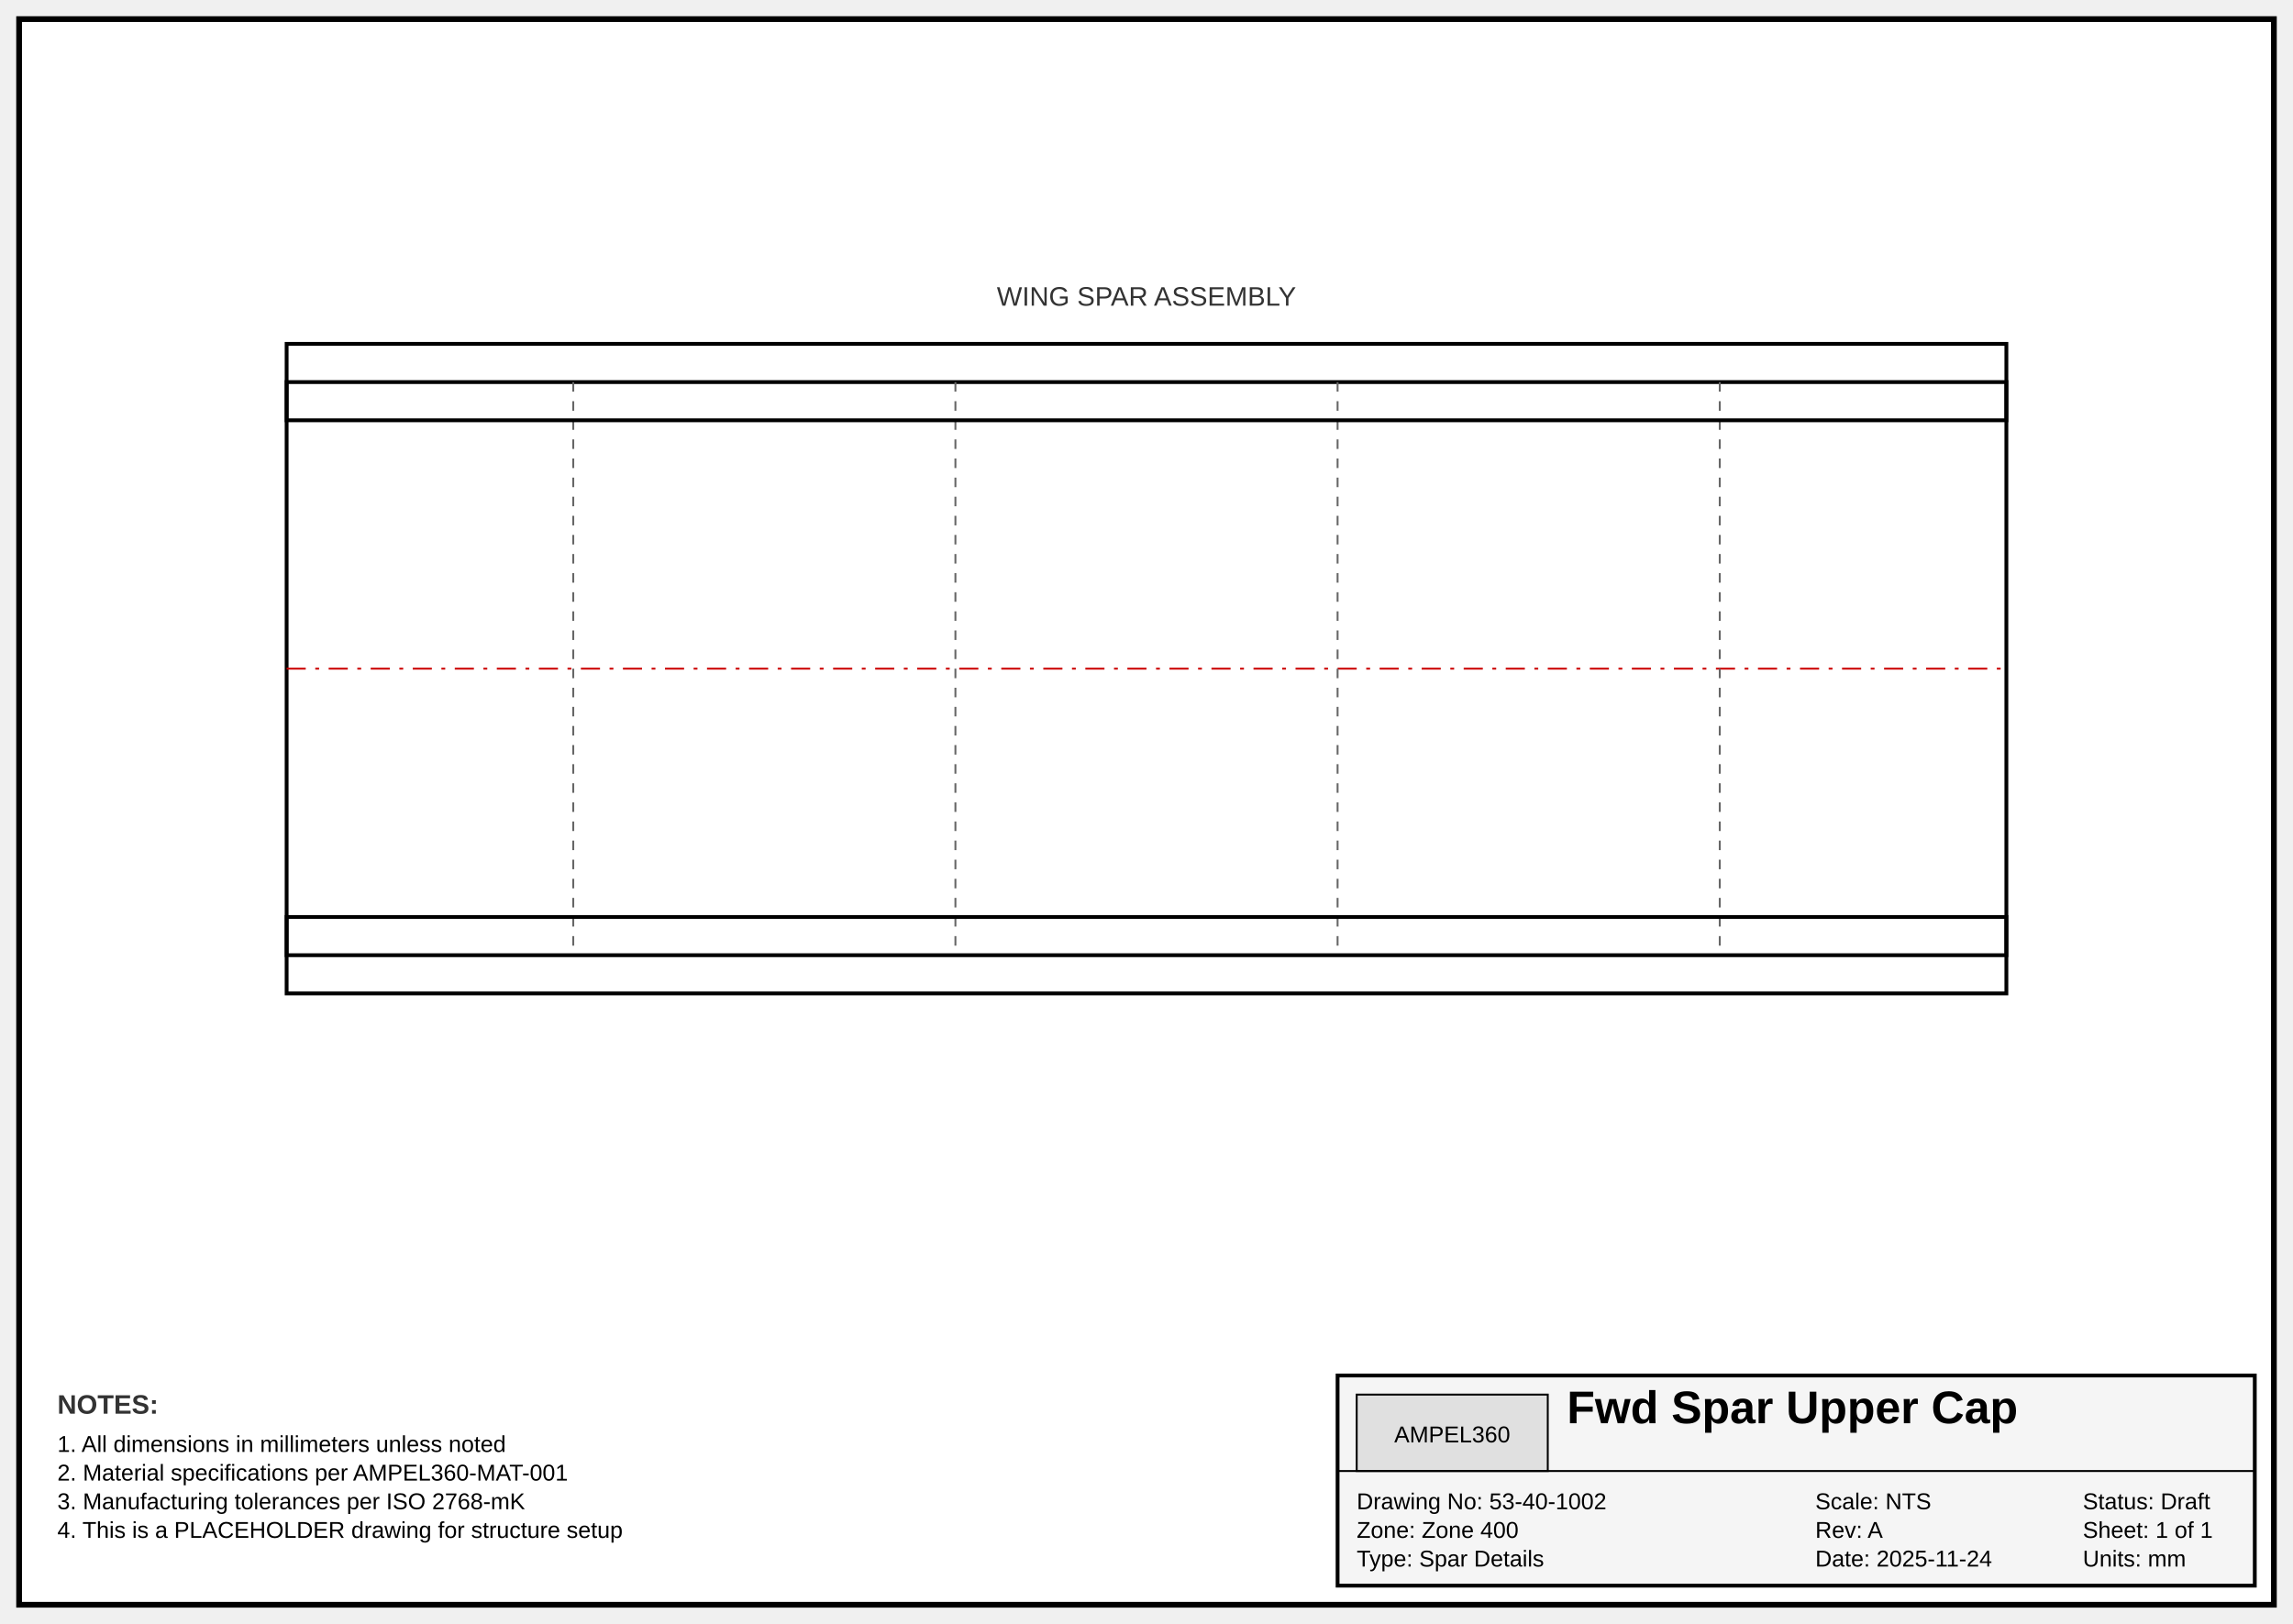
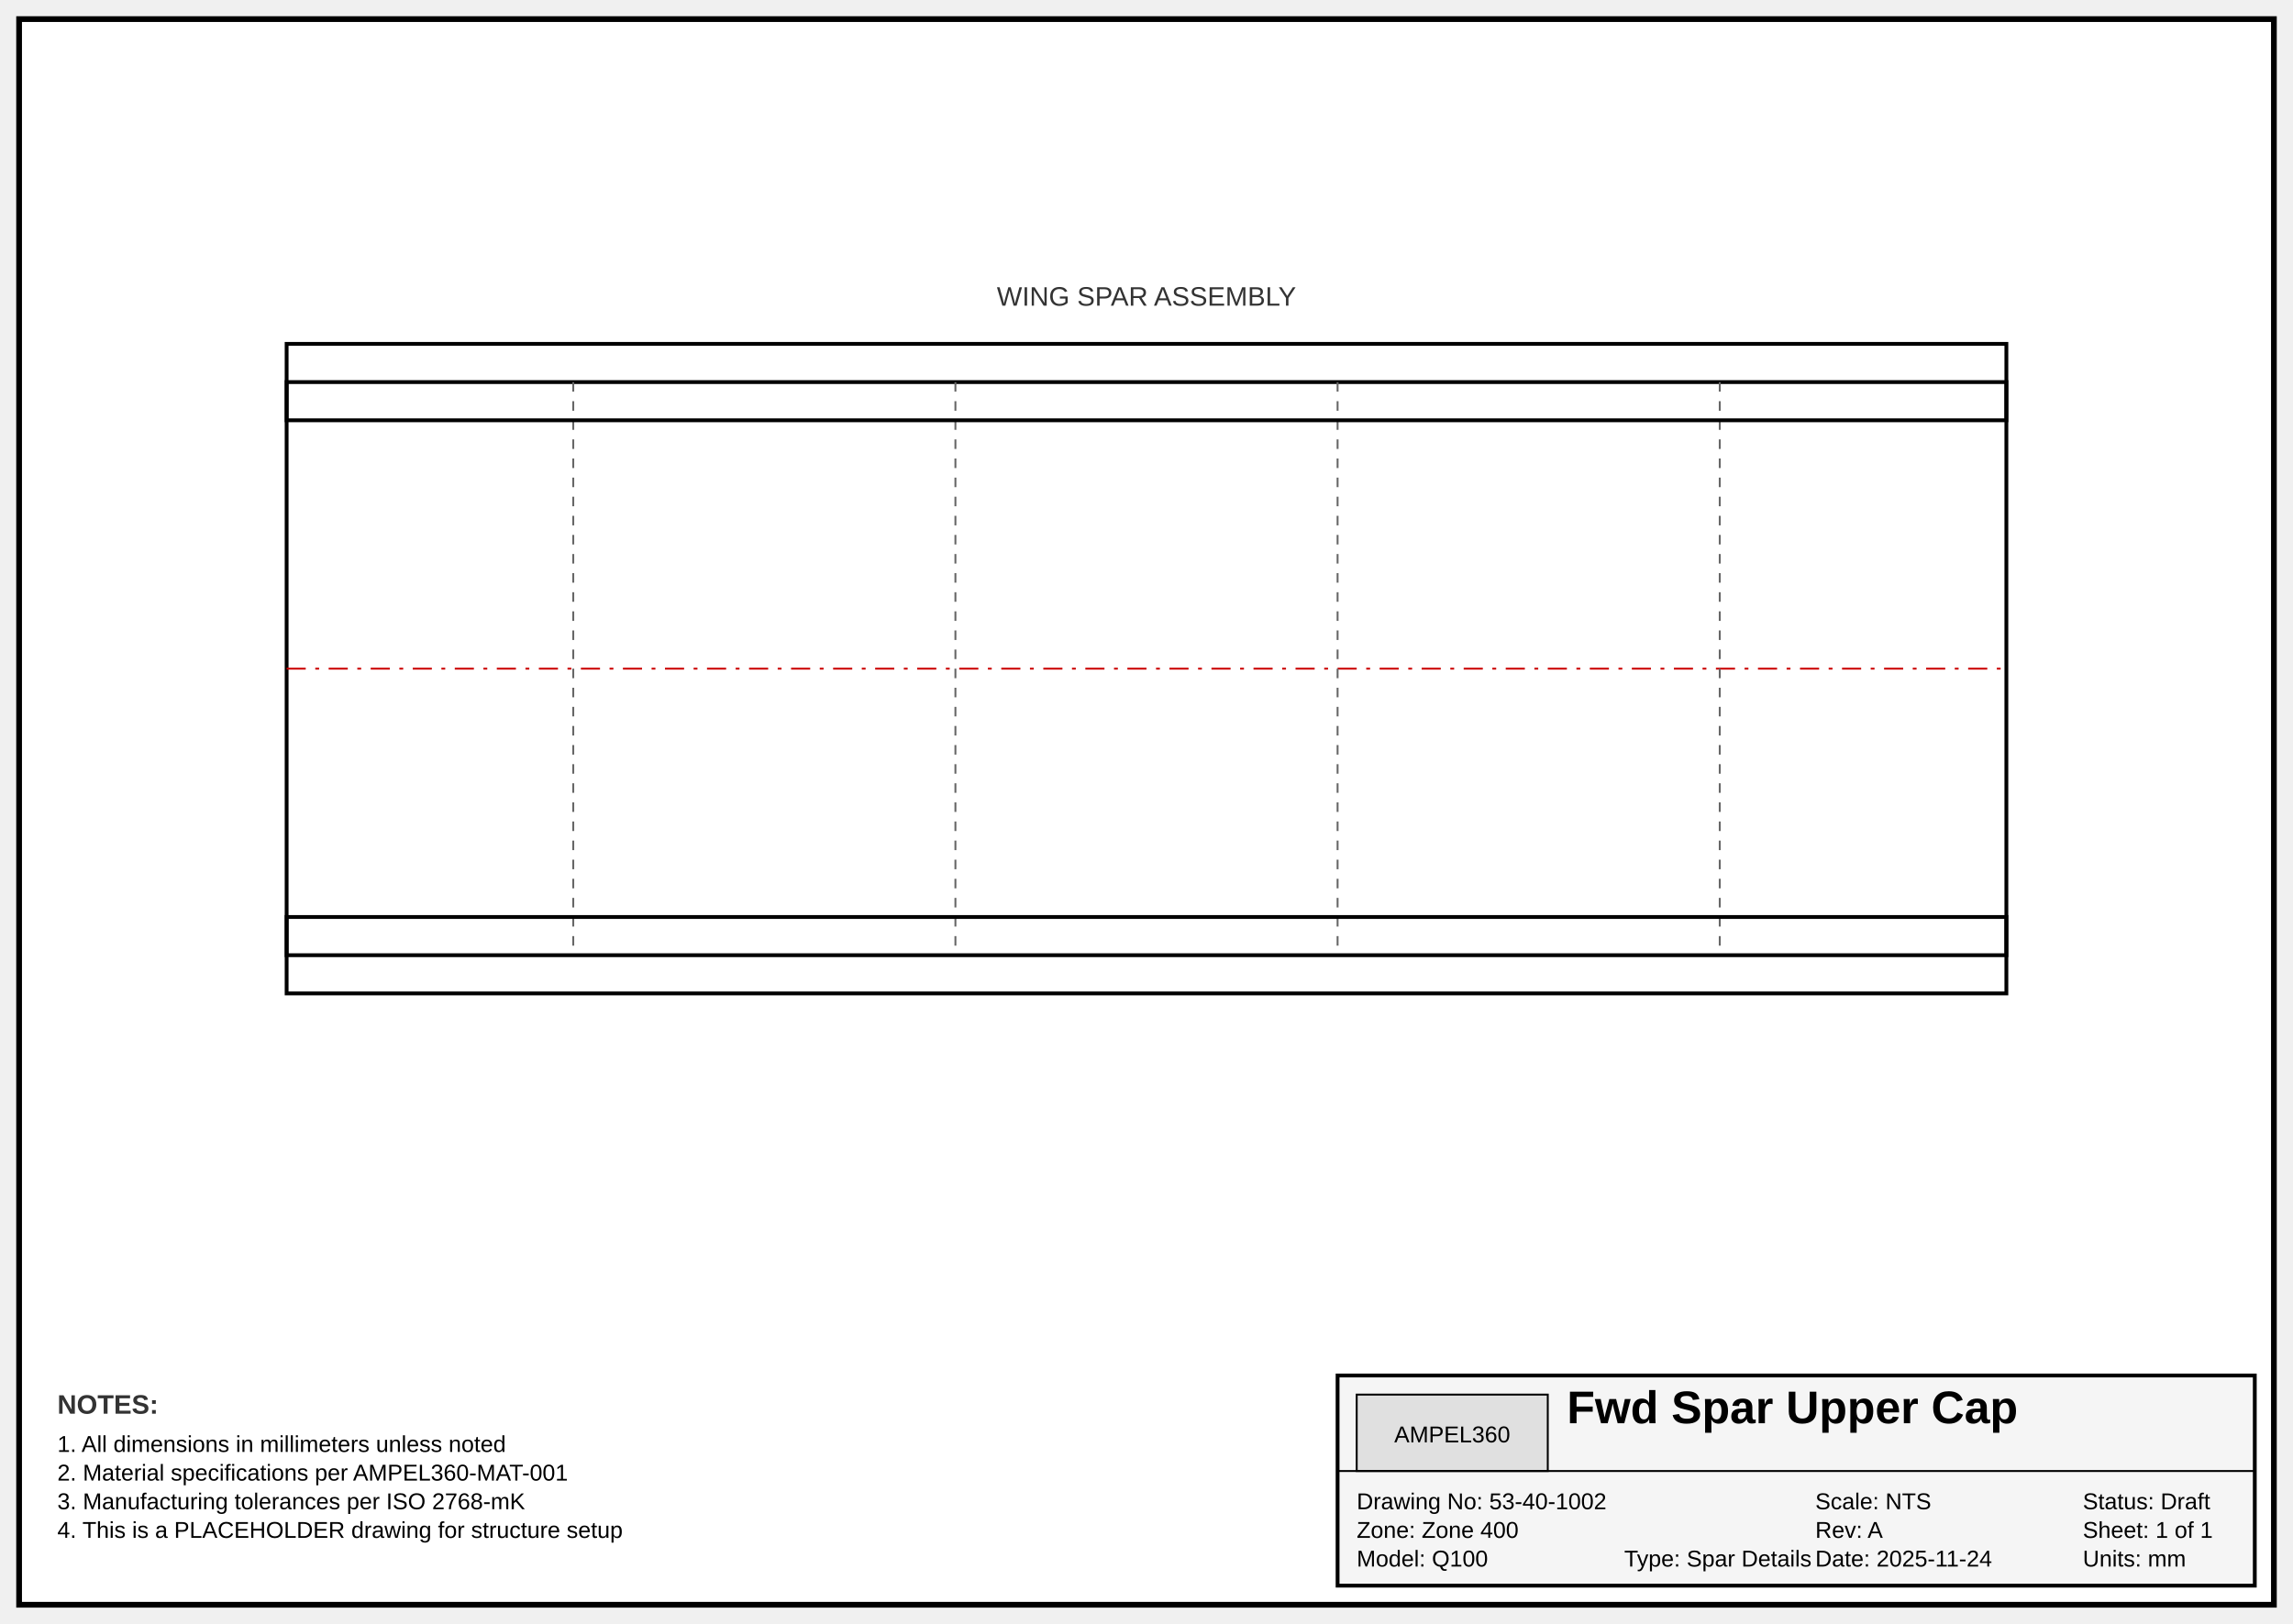
<svg xmlns="http://www.w3.org/2000/svg" viewBox="0 0 1200 850" width="1200" height="850">
  <defs>
    <style>
      .title-text { font-family: Arial, sans-serif; font-size: 24px; font-weight: bold; fill: #000; }
      .subtitle-text { font-family: Arial, sans-serif; font-size: 14px; fill: #333; }
      .label-text { font-family: Arial, sans-serif; font-size: 12px; fill: #000; }
      .dimension-text { font-family: Arial, sans-serif; font-size: 10px; fill: #0066cc; }
      .drawing-line { stroke: #000; stroke-width: 2; fill: none; }
      .dimension-line { stroke: #0066cc; stroke-width: 1; fill: none; }
      .dashed-line { stroke: #666; stroke-width: 1; stroke-dasharray: 5,5; fill: none; }
      .hidden-line { stroke: #999; stroke-width: 1; stroke-dasharray: 3,3; fill: none; }
      .center-line { stroke: #cc0000; stroke-width: 1; stroke-dasharray: 10,5,2,5; fill: none; }
    </style>
    <marker id="arrow" viewBox="0 0 10 10" refX="5" refY="5" markerWidth="6" markerHeight="6" orient="auto-start-reverse">
      <path d="M 0 0 L 10 5 L 0 10 z" fill="#0066cc" />
    </marker>
  </defs>
  <rect x="10" y="10" width="1180" height="830" fill="#ffffff" stroke="#000" stroke-width="3" />
  <g id="title-block">
    <rect x="700" y="720" width="480" height="110" fill="#f5f5f5" stroke="#000" stroke-width="2" />
    <rect x="710" y="730" width="100" height="40" fill="#e0e0e0" stroke="#000" stroke-width="1" />
    <text x="760" y="755" class="label-text" text-anchor="middle">AMPEL360</text>
    <text x="820" y="745" class="title-text">Fwd Spar Upper Cap</text>
    <line x1="700" y1="770" x2="1180" y2="770" stroke="#000" stroke-width="1" />
    <text x="710" y="790" class="label-text">Drawing No: 53-40-1002</text>
    <text x="710" y="805" class="label-text">Zone: Zone 400</text>
-     <text x="710" y="820" class="label-text">Type: Spar Details</text>
+     <text x="710" y="820" class="label-text">Model: Q100</text>
+     <text x="850" y="820" class="label-text">Type: Spar Details</text>
    <text x="950" y="790" class="label-text">Scale: NTS</text>
    <text x="950" y="805" class="label-text">Rev: A</text>
    <text x="950" y="820" class="label-text">Date: 2025-11-24</text>
    <text x="1090" y="790" class="label-text">Status: Draft</text>
    <text x="1090" y="805" class="label-text">Sheet: 1 of 1</text>
    <text x="1090" y="820" class="label-text">Units: mm</text>
  </g>
  <g id="main-drawing">
    <rect x="150" y="200" width="900" height="300" class="drawing-line" />
    <line x1="150" y1="350" x2="1050" y2="350" class="center-line" />
    <line x1="300" y1="200" x2="300" y2="500" class="dashed-line" />
    <line x1="500" y1="200" x2="500" y2="500" class="dashed-line" />
    <line x1="700" y1="200" x2="700" y2="500" class="dashed-line" />
    <line x1="900" y1="200" x2="900" y2="500" class="dashed-line" />
    <rect x="150" y="180" width="900" height="40" class="drawing-line" />
    <rect x="150" y="480" width="900" height="40" class="drawing-line" />
    <text x="600" y="160" class="subtitle-text" text-anchor="middle">WING SPAR ASSEMBLY</text>
  </g>
  <g id="notes">
    <text x="30" y="740" class="subtitle-text" font-weight="bold">NOTES:</text>
    <text x="30" y="760" class="label-text">1. All dimensions in millimeters unless noted</text>
    <text x="30" y="775" class="label-text">2. Material specifications per AMPEL360-MAT-001</text>
    <text x="30" y="790" class="label-text">3. Manufacturing tolerances per ISO 2768-mK</text>
    <text x="30" y="805" class="label-text">4. This is a PLACEHOLDER drawing for structure setup</text>
  </g>
</svg>
